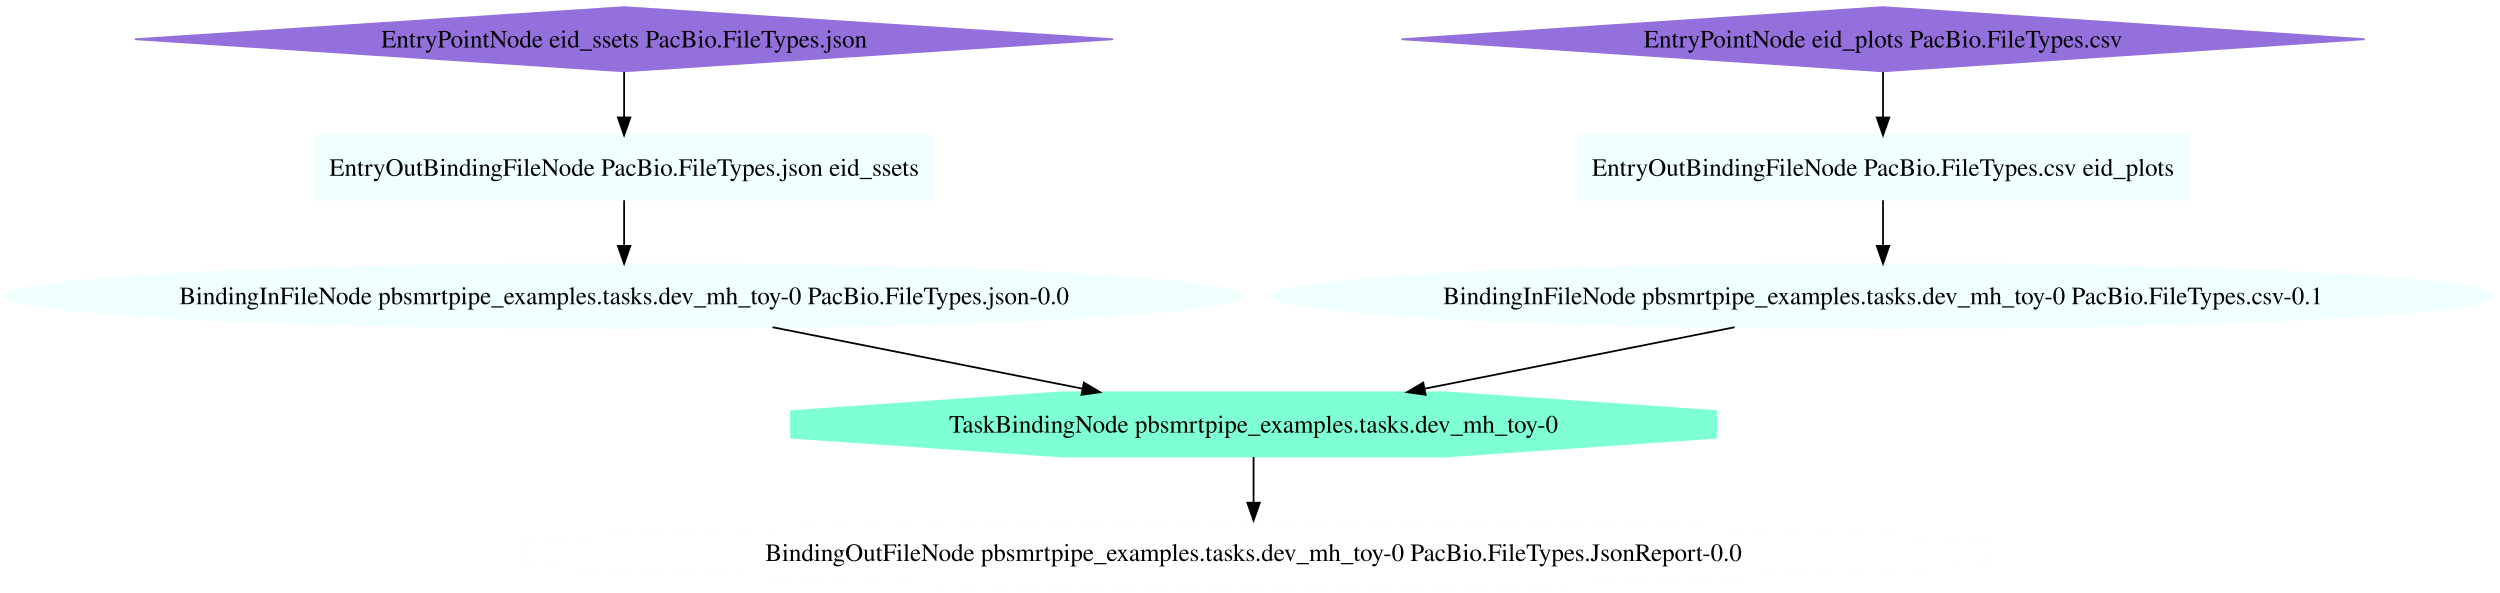
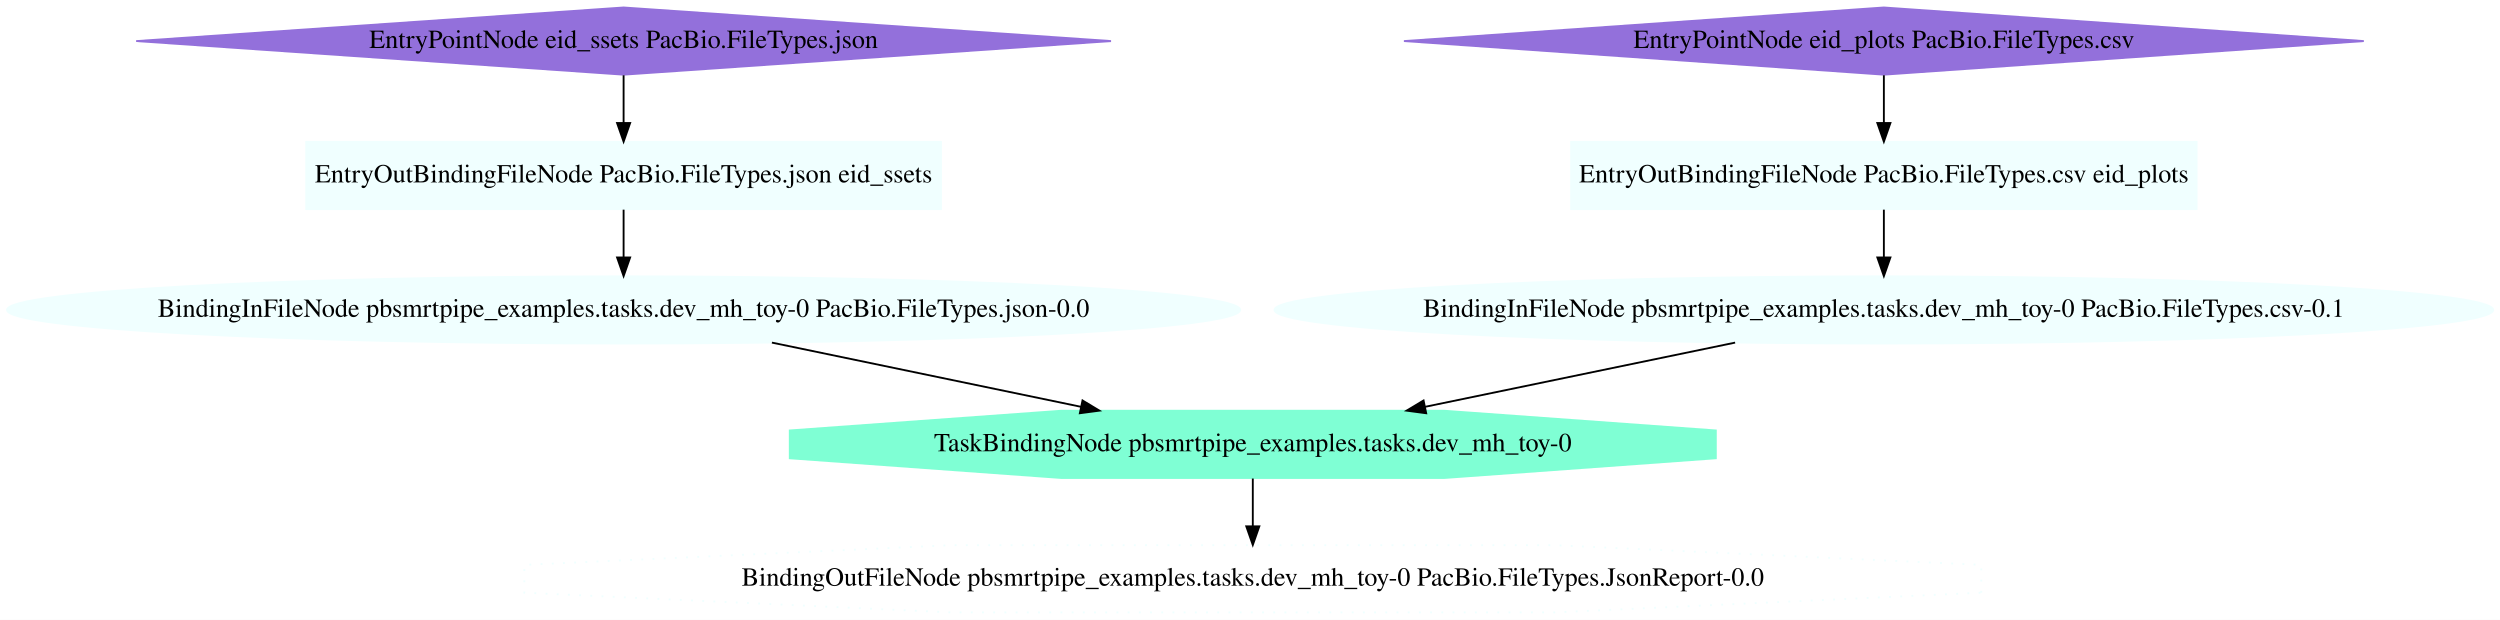
- <svg xmlns="http://www.w3.org/2000/svg" width="1402pt" height="332pt" viewBox="0.00 0.00 1402.00 332.00">
-   <g id="graph1" class="graph" transform="scale(1 1) rotate(0) translate(4 328)">
-     <polygon fill="white" stroke="white" points="-4,5 -4,-328 1399,-328 1399,5 -4,5" />
+ <svg xmlns="http://www.w3.org/2000/svg" width="1339pt" height="332pt" viewBox="0.00 0.00 1339.00 332.00">
+   <g id="graph0" class="graph" transform="scale(1 1) rotate(0) translate(4 328)">
+     <polygon fill="white" stroke="none" points="-4,4 -4,-328 1335,-328 1335,4 -4,4" />
    <g id="node1" class="node">
-       <polygon fill="aquamarine" stroke="aquamarine" points="958.411,-82.544 958.411,-97.456 806.451,-108 591.549,-108 439.589,-97.456 439.589,-82.544 591.549,-72 806.451,-72 958.411,-82.544" />
-       <text text-anchor="middle" x="699" y="-85.4" font-family="Times,serif" font-size="14.00">TaskBindingNode pbsmrtpipe_examples.tasks.dev_mh_toy-0</text>
+       <polygon fill="aquamarine" stroke="aquamarine" points="915,-82.544 915,-97.456 769.725,-108 564.275,-108 419,-97.456 419,-82.544 564.275,-72 769.725,-72 915,-82.544" />
+       <text text-anchor="middle" x="667" y="-86.3" font-family="Times,serif" font-size="14.00">TaskBindingNode pbsmrtpipe_examples.tasks.dev_mh_toy-0</text>
    </g>
    <g id="node8" class="node">
-       <polygon fill="none" stroke="azure" stroke-dasharray="1,5" points="1109.36,-10.544 1109.36,-25.456 868.978,-36 529.022,-36 288.638,-25.456 288.638,-10.544 529.022,-3.55271e-15 868.978,-0 1109.36,-10.544" />
-       <text text-anchor="middle" x="699" y="-13.4" font-family="Times,serif" font-size="14.00">BindingOutFileNode pbsmrtpipe_examples.tasks.dev_mh_toy-0 PacBio.FileTypes.JsonReport-0.0</text>
+       <polygon fill="none" stroke="azure" stroke-dasharray="1,5" points="1057.16,-10.544 1057.16,-25.456 828.609,-36 505.391,-36 276.842,-25.456 276.842,-10.544 505.391,-3.55271e-15 828.609,-0 1057.16,-10.544" />
+       <text text-anchor="middle" x="667" y="-14.3" font-family="Times,serif" font-size="14.00">BindingOutFileNode pbsmrtpipe_examples.tasks.dev_mh_toy-0 PacBio.FileTypes.JsonReport-0.0</text>
+     </g>
+     <g id="edge1" class="edge">
+       <path fill="none" stroke="black" d="M667,-71.697C667,-63.983 667,-54.712 667,-46.112" />
+       <polygon fill="black" stroke="black" points="670.5,-46.104 667,-36.104 663.5,-46.104 670.5,-46.104" />
+     </g>
+     <g id="node2" class="node">
+       <polygon fill="mediumpurple" stroke="mediumpurple" points="1005,-324 747.954,-306 1005,-288 1262.05,-306 1005,-324" />
+       <text text-anchor="middle" x="1005" y="-302.3" font-family="Times,serif" font-size="14.00">EntryPointNode eid_plots PacBio.FileTypes.csv</text>
+     </g>
+     <g id="node7" class="node">
+       <polygon fill="azure" stroke="azure" points="1172.5,-252 837.5,-252 837.5,-216 1172.5,-216 1172.5,-252" />
+       <text text-anchor="middle" x="1005" y="-230.3" font-family="Times,serif" font-size="14.00">EntryOutBindingFileNode PacBio.FileTypes.csv eid_plots</text>
    </g>
    <g id="edge2" class="edge">
-       <path fill="none" stroke="black" d="M699,-71.697C699,-63.983 699,-54.712 699,-46.112" />
-       <polygon fill="black" stroke="black" points="702.5,-46.104 699,-36.104 695.5,-46.104 702.5,-46.104" />
+       <path fill="none" stroke="black" d="M1005,-287.697C1005,-279.983 1005,-270.712 1005,-262.112" />
+       <polygon fill="black" stroke="black" points="1008.5,-262.104 1005,-252.104 1001.5,-262.104 1008.5,-262.104" />
    </g>
-     <g id="node2" class="node">
-       <polygon fill="mediumpurple" stroke="mediumpurple" points="1052,-324 781.938,-306 1052,-288 1322.06,-306 1052,-324" />
-       <text text-anchor="middle" x="1052" y="-301.4" font-family="Times,serif" font-size="14.00">EntryPointNode eid_plots PacBio.FileTypes.csv</text>
+     <g id="node3" class="node">
+       <polygon fill="azure" stroke="azure" points="500,-252 160,-252 160,-216 500,-216 500,-252" />
+       <text text-anchor="middle" x="330" y="-230.3" font-family="Times,serif" font-size="14.00">EntryOutBindingFileNode PacBio.FileTypes.json eid_ssets</text>
    </g>
-     <g id="node7" class="node">
-       <polygon fill="azure" stroke="azure" points="1223.25,-252 880.75,-252 880.75,-216 1223.25,-216 1223.25,-252" />
-       <text text-anchor="middle" x="1052" y="-229.4" font-family="Times,serif" font-size="14.00">EntryOutBindingFileNode PacBio.FileTypes.csv eid_plots</text>
+     <g id="node5" class="node">
+       <ellipse fill="azure" stroke="azure" cx="330" cy="-162" rx="330.256" ry="18" />
+       <text text-anchor="middle" x="330" y="-158.3" font-family="Times,serif" font-size="14.00">BindingInFileNode pbsmrtpipe_examples.tasks.dev_mh_toy-0 PacBio.FileTypes.json-0.0</text>
+     </g>
+     <g id="edge3" class="edge">
+       <path fill="none" stroke="black" d="M330,-215.697C330,-207.983 330,-198.712 330,-190.112" />
+       <polygon fill="black" stroke="black" points="333.5,-190.104 330,-180.104 326.5,-190.104 333.5,-190.104" />
+     </g>
+     <g id="node4" class="node">
+       <polygon fill="mediumpurple" stroke="mediumpurple" points="330,-324 68.939,-306 330,-288 591.061,-306 330,-324" />
+       <text text-anchor="middle" x="330" y="-302.3" font-family="Times,serif" font-size="14.00">EntryPointNode eid_ssets PacBio.FileTypes.json</text>
    </g>
    <g id="edge4" class="edge">
-       <path fill="none" stroke="black" d="M1052,-287.697C1052,-279.983 1052,-270.712 1052,-262.112" />
-       <polygon fill="black" stroke="black" points="1055.5,-262.104 1052,-252.104 1048.5,-262.104 1055.5,-262.104" />
+       <path fill="none" stroke="black" d="M330,-287.697C330,-279.983 330,-270.712 330,-262.112" />
+       <polygon fill="black" stroke="black" points="333.5,-262.104 330,-252.104 326.5,-262.104 333.5,-262.104" />
    </g>
-     <g id="node3" class="node">
-       <polygon fill="azure" stroke="azure" points="519.25,-252 172.75,-252 172.75,-216 519.25,-216 519.25,-252" />
-       <text text-anchor="middle" x="346" y="-229.4" font-family="Times,serif" font-size="14.00">EntryOutBindingFileNode PacBio.FileTypes.json eid_ssets</text>
+     <g id="edge5" class="edge">
+       <path fill="none" stroke="black" d="M409.438,-144.5C459.071,-134.19 523.172,-120.875 575.009,-110.108" />
+       <polygon fill="black" stroke="black" points="575.792,-113.52 584.872,-108.059 574.369,-106.666 575.792,-113.52" />
    </g>
-     <g id="node5" class="node">
-       <ellipse fill="azure" stroke="azure" cx="346" cy="-162" rx="346.215" ry="18" />
-       <text text-anchor="middle" x="346" y="-157.4" font-family="Times,serif" font-size="14.00">BindingInFileNode pbsmrtpipe_examples.tasks.dev_mh_toy-0 PacBio.FileTypes.json-0.0</text>
+     <g id="node6" class="node">
+       <ellipse fill="azure" stroke="azure" cx="1005" cy="-162" rx="326.382" ry="18" />
+       <text text-anchor="middle" x="1005" y="-158.3" font-family="Times,serif" font-size="14.00">BindingInFileNode pbsmrtpipe_examples.tasks.dev_mh_toy-0 PacBio.FileTypes.csv-0.1</text>
    </g>
    <g id="edge6" class="edge">
-       <path fill="none" stroke="black" d="M346,-215.697C346,-207.983 346,-198.712 346,-190.112" />
-       <polygon fill="black" stroke="black" points="349.5,-190.104 346,-180.104 342.5,-190.104 349.5,-190.104" />
+       <path fill="none" stroke="black" d="M925.327,-144.5C875.546,-134.19 811.255,-120.875 759.264,-110.108" />
+       <polygon fill="black" stroke="black" points="759.874,-106.66 749.372,-108.059 758.455,-113.515 759.874,-106.66" />
    </g>
-     <g id="node4" class="node">
-       <polygon fill="mediumpurple" stroke="mediumpurple" points="346,-324 71.746,-306 346,-288 620.254,-306 346,-324" />
-       <text text-anchor="middle" x="346" y="-301.4" font-family="Times,serif" font-size="14.00">EntryPointNode eid_ssets PacBio.FileTypes.json</text>
-     </g>
-     <g id="edge8" class="edge">
-       <path fill="none" stroke="black" d="M346,-287.697C346,-279.983 346,-270.712 346,-262.112" />
-       <polygon fill="black" stroke="black" points="349.5,-262.104 346,-252.104 342.5,-262.104 349.5,-262.104" />
-     </g>
-     <g id="edge10" class="edge">
-       <path fill="none" stroke="black" d="M429.209,-144.5C481.307,-134.169 548.623,-120.82 602.98,-110.041" />
-       <polygon fill="black" stroke="black" points="603.844,-113.438 612.972,-108.059 602.482,-106.571 603.844,-113.438" />
-     </g>
-     <g id="node6" class="node">
-       <ellipse fill="azure" stroke="azure" cx="1052" cy="-162" rx="342.178" ry="18" />
-       <text text-anchor="middle" x="1052" y="-157.4" font-family="Times,serif" font-size="14.00">BindingInFileNode pbsmrtpipe_examples.tasks.dev_mh_toy-0 PacBio.FileTypes.csv-0.1</text>
-     </g>
-     <g id="edge12" class="edge">
-       <path fill="none" stroke="black" d="M968.791,-144.5C916.693,-134.169 849.377,-120.82 795.02,-110.041" />
-       <polygon fill="black" stroke="black" points="795.518,-106.571 785.028,-108.059 794.156,-113.438 795.518,-106.571" />
-     </g>
-     <g id="edge14" class="edge">
-       <path fill="none" stroke="black" d="M1052,-215.697C1052,-207.983 1052,-198.712 1052,-190.112" />
-       <polygon fill="black" stroke="black" points="1055.5,-190.104 1052,-180.104 1048.5,-190.104 1055.5,-190.104" />
+     <g id="edge7" class="edge">
+       <path fill="none" stroke="black" d="M1005,-215.697C1005,-207.983 1005,-198.712 1005,-190.112" />
+       <polygon fill="black" stroke="black" points="1008.5,-190.104 1005,-180.104 1001.5,-190.104 1008.5,-190.104" />
    </g>
  </g>
</svg>
